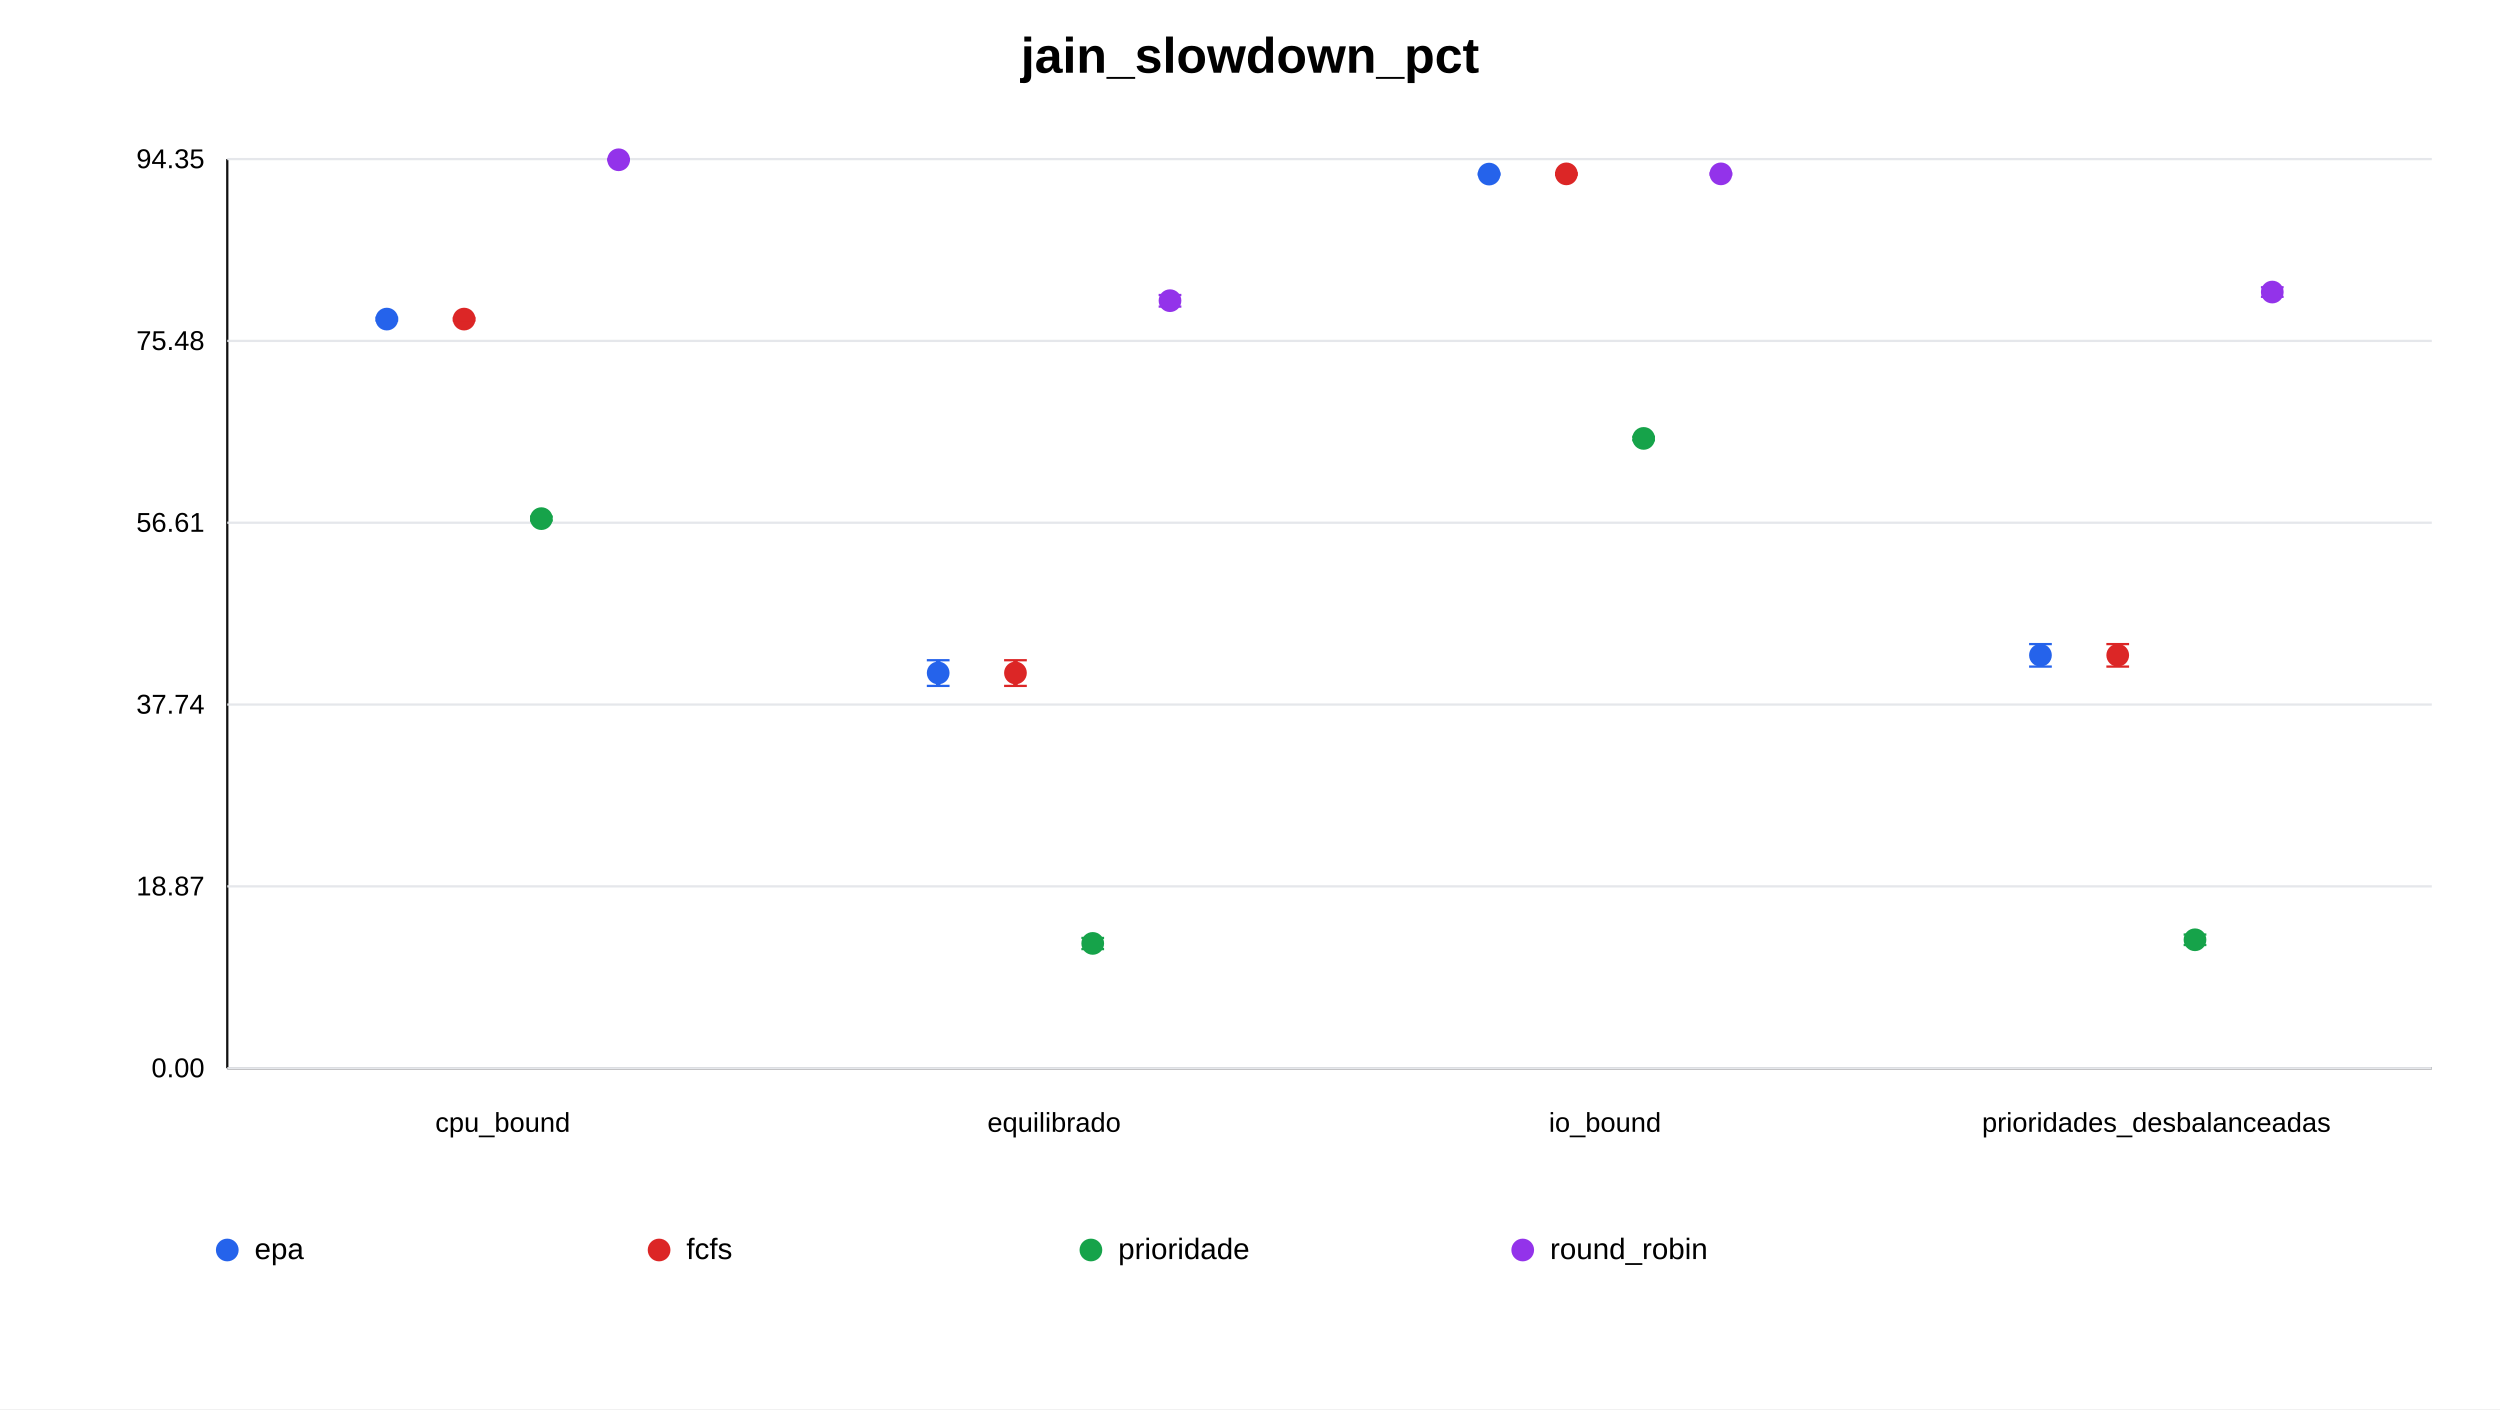
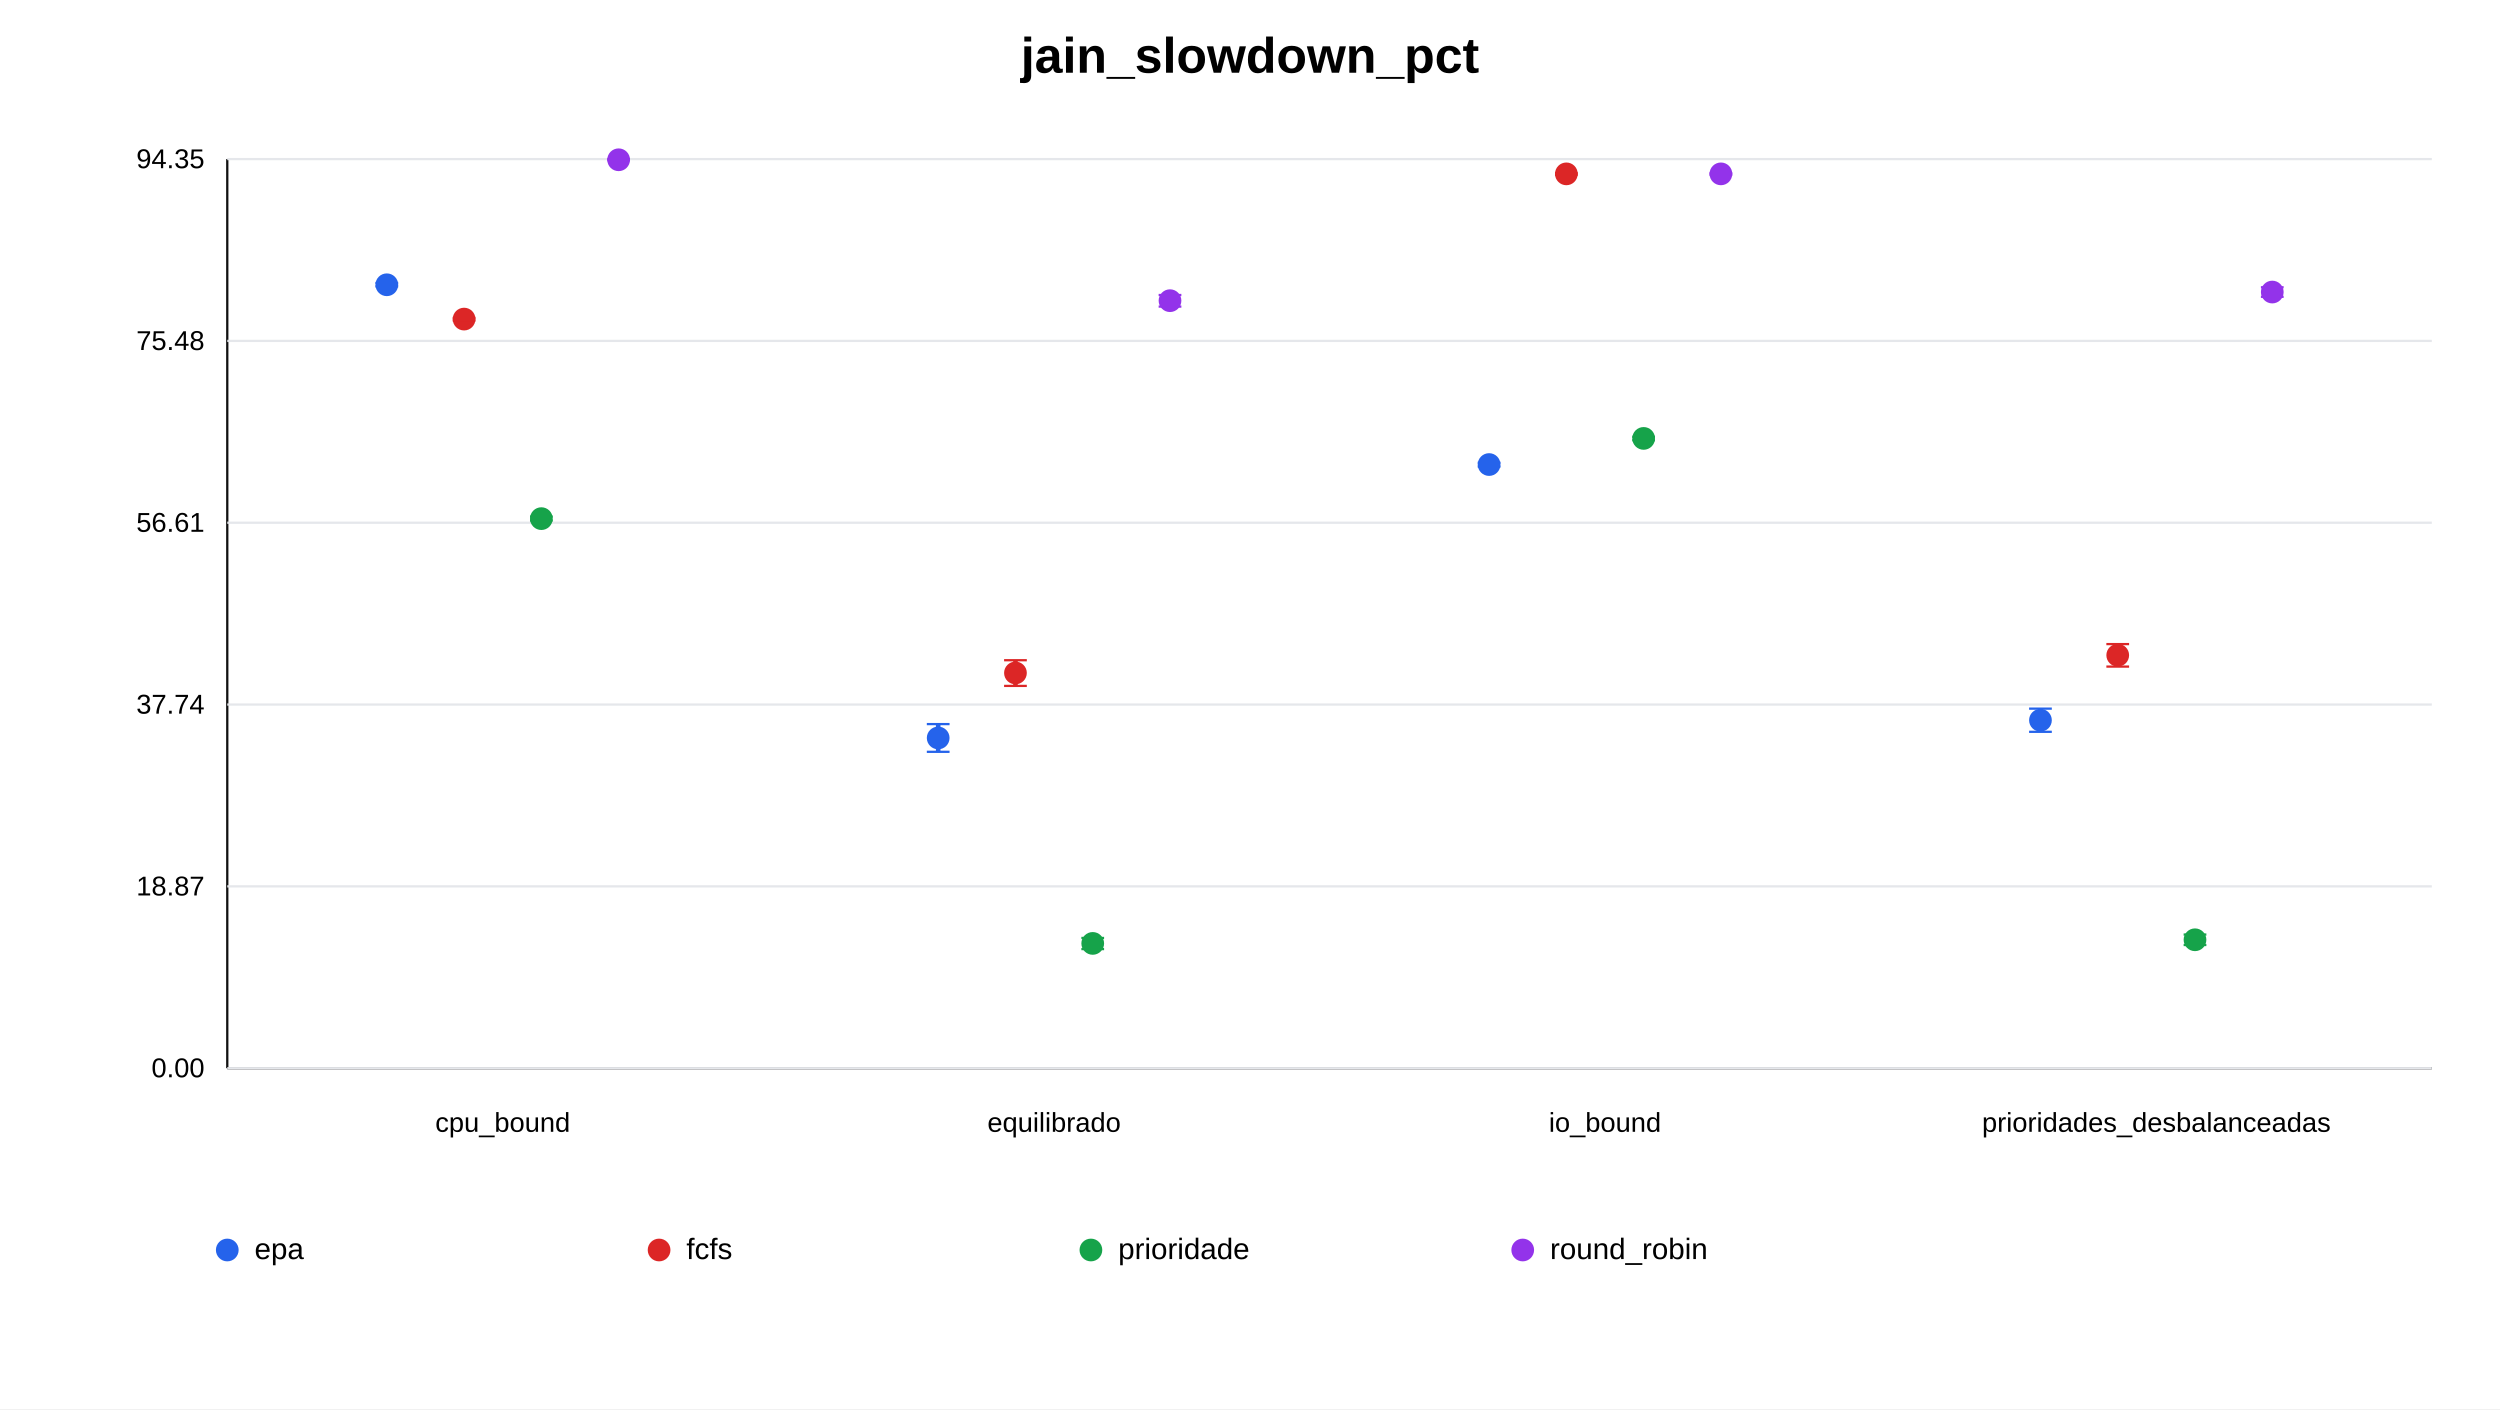
<svg xmlns="http://www.w3.org/2000/svg" width="1100" height="620" viewBox="0 0 1100 620">
  <rect width="100%" height="100%" fill="white" />
  <text x="550.0" y="32" text-anchor="middle" font-family="Arial" font-size="22" font-weight="bold">jain_slowdown_pct</text>
  <line x1="100" y1="70" x2="100" y2="470" stroke="#111" />
  <line x1="100" y1="470" x2="1070" y2="470" stroke="#111" />
  <line x1="100" y1="470.0" x2="1070" y2="470.0" stroke="#e5e7eb" />
  <text x="90" y="474.0" text-anchor="end" font-family="Arial" font-size="12">0.00</text>
  <line x1="100" y1="390.0" x2="1070" y2="390.0" stroke="#e5e7eb" />
  <text x="90" y="394.0" text-anchor="end" font-family="Arial" font-size="12">18.87</text>
  <line x1="100" y1="310.0" x2="1070" y2="310.0" stroke="#e5e7eb" />
  <text x="90" y="314.0" text-anchor="end" font-family="Arial" font-size="12">37.74</text>
  <line x1="100" y1="230.0" x2="1070" y2="230.0" stroke="#e5e7eb" />
  <text x="90" y="234.0" text-anchor="end" font-family="Arial" font-size="12">56.61</text>
  <line x1="100" y1="150.0" x2="1070" y2="150.0" stroke="#e5e7eb" />
  <text x="90" y="154.0" text-anchor="end" font-family="Arial" font-size="12">75.48</text>
  <line x1="100" y1="70.0" x2="1070" y2="70.0" stroke="#e5e7eb" />
  <text x="90" y="74.0" text-anchor="end" font-family="Arial" font-size="12">94.35</text>
  <text x="221.2" y="498" text-anchor="middle" font-family="Arial" font-size="12">cpu_bound</text>
-   <circle cx="170.2" cy="140.4" r="5" fill="#2563eb" />
-   <line x1="170.2" y1="139.8" x2="170.2" y2="141.0" stroke="#2563eb" stroke-width="2" />
-   <line x1="165.2" y1="139.8" x2="175.2" y2="139.8" stroke="#2563eb" />
-   <line x1="165.2" y1="141.0" x2="175.2" y2="141.0" stroke="#2563eb" />
+   <circle cx="170.2" cy="125.3" r="5" fill="#2563eb" />
+   <line x1="170.2" y1="124.5" x2="170.2" y2="126.0" stroke="#2563eb" stroke-width="2" />
+   <line x1="165.2" y1="124.5" x2="175.2" y2="124.5" stroke="#2563eb" />
+   <line x1="165.2" y1="126.0" x2="175.2" y2="126.0" stroke="#2563eb" />
  <circle cx="204.2" cy="140.4" r="5" fill="#dc2626" />
  <line x1="204.2" y1="139.9" x2="204.2" y2="141.0" stroke="#dc2626" stroke-width="2" />
  <line x1="199.2" y1="139.9" x2="209.2" y2="139.9" stroke="#dc2626" />
  <line x1="199.2" y1="141.0" x2="209.2" y2="141.0" stroke="#dc2626" />
  <circle cx="238.2" cy="228.2" r="5" fill="#16a34a" />
  <line x1="238.2" y1="227.3" x2="238.2" y2="229.0" stroke="#16a34a" stroke-width="2" />
  <line x1="233.2" y1="227.3" x2="243.2" y2="227.3" stroke="#16a34a" />
  <line x1="233.2" y1="229.0" x2="243.2" y2="229.0" stroke="#16a34a" />
  <circle cx="272.2" cy="70.3" r="5" fill="#9333ea" />
  <line x1="272.2" y1="70.0" x2="272.2" y2="70.5" stroke="#9333ea" stroke-width="2" />
  <line x1="267.2" y1="70.0" x2="277.2" y2="70.0" stroke="#9333ea" />
  <line x1="267.2" y1="70.5" x2="277.2" y2="70.5" stroke="#9333ea" />
  <text x="463.8" y="498" text-anchor="middle" font-family="Arial" font-size="12">equilibrado</text>
-   <circle cx="412.8" cy="296.1" r="5" fill="#2563eb" />
-   <line x1="412.8" y1="290.5" x2="412.8" y2="301.8" stroke="#2563eb" stroke-width="2" />
-   <line x1="407.8" y1="290.5" x2="417.8" y2="290.5" stroke="#2563eb" />
-   <line x1="407.8" y1="301.8" x2="417.8" y2="301.8" stroke="#2563eb" />
+   <circle cx="412.8" cy="324.7" r="5" fill="#2563eb" />
+   <line x1="412.8" y1="318.6" x2="412.8" y2="330.8" stroke="#2563eb" stroke-width="2" />
+   <line x1="407.8" y1="318.6" x2="417.8" y2="318.6" stroke="#2563eb" />
+   <line x1="407.8" y1="330.8" x2="417.8" y2="330.8" stroke="#2563eb" />
  <circle cx="446.8" cy="296.1" r="5" fill="#dc2626" />
  <line x1="446.8" y1="290.5" x2="446.8" y2="301.8" stroke="#dc2626" stroke-width="2" />
  <line x1="441.8" y1="290.5" x2="451.8" y2="290.5" stroke="#dc2626" />
  <line x1="441.8" y1="301.8" x2="451.8" y2="301.8" stroke="#dc2626" />
  <circle cx="480.8" cy="415.1" r="5" fill="#16a34a" />
  <line x1="480.8" y1="412.7" x2="480.8" y2="417.6" stroke="#16a34a" stroke-width="2" />
  <line x1="475.8" y1="412.7" x2="485.8" y2="412.7" stroke="#16a34a" />
  <line x1="475.8" y1="417.6" x2="485.8" y2="417.6" stroke="#16a34a" />
  <circle cx="514.8" cy="132.3" r="5" fill="#9333ea" />
  <line x1="514.8" y1="129.8" x2="514.8" y2="134.9" stroke="#9333ea" stroke-width="2" />
  <line x1="509.8" y1="129.8" x2="519.8" y2="129.8" stroke="#9333ea" />
  <line x1="509.8" y1="134.9" x2="519.8" y2="134.9" stroke="#9333ea" />
  <text x="706.2" y="498" text-anchor="middle" font-family="Arial" font-size="12">io_bound</text>
-   <circle cx="655.2" cy="76.6" r="5" fill="#2563eb" />
-   <line x1="655.2" y1="76.3" x2="655.2" y2="76.9" stroke="#2563eb" stroke-width="2" />
-   <line x1="650.2" y1="76.3" x2="660.2" y2="76.3" stroke="#2563eb" />
-   <line x1="650.2" y1="76.9" x2="660.2" y2="76.9" stroke="#2563eb" />
+   <circle cx="655.2" cy="204.4" r="5" fill="#2563eb" />
+   <line x1="655.2" y1="203.6" x2="655.2" y2="205.3" stroke="#2563eb" stroke-width="2" />
+   <line x1="650.2" y1="203.6" x2="660.2" y2="203.6" stroke="#2563eb" />
+   <line x1="650.2" y1="205.3" x2="660.2" y2="205.3" stroke="#2563eb" />
  <circle cx="689.2" cy="76.5" r="5" fill="#dc2626" />
  <line x1="689.2" y1="76.2" x2="689.2" y2="76.9" stroke="#dc2626" stroke-width="2" />
  <line x1="684.2" y1="76.2" x2="694.2" y2="76.2" stroke="#dc2626" />
  <line x1="684.2" y1="76.9" x2="694.2" y2="76.9" stroke="#dc2626" />
  <circle cx="723.2" cy="192.9" r="5" fill="#16a34a" />
  <line x1="723.2" y1="192.2" x2="723.2" y2="193.7" stroke="#16a34a" stroke-width="2" />
  <line x1="718.2" y1="192.2" x2="728.2" y2="192.2" stroke="#16a34a" />
  <line x1="718.2" y1="193.7" x2="728.2" y2="193.7" stroke="#16a34a" />
  <circle cx="757.2" cy="76.5" r="5" fill="#9333ea" />
  <line x1="757.2" y1="76.2" x2="757.2" y2="76.9" stroke="#9333ea" stroke-width="2" />
  <line x1="752.2" y1="76.2" x2="762.2" y2="76.2" stroke="#9333ea" />
  <line x1="752.2" y1="76.9" x2="762.2" y2="76.9" stroke="#9333ea" />
  <text x="948.8" y="498" text-anchor="middle" font-family="Arial" font-size="12">prioridades_desbalanceadas</text>
-   <circle cx="897.8" cy="288.3" r="5" fill="#2563eb" />
-   <line x1="897.8" y1="283.4" x2="897.8" y2="293.3" stroke="#2563eb" stroke-width="2" />
-   <line x1="892.8" y1="283.4" x2="902.8" y2="283.4" stroke="#2563eb" />
-   <line x1="892.8" y1="293.3" x2="902.8" y2="293.3" stroke="#2563eb" />
+   <circle cx="897.8" cy="316.9" r="5" fill="#2563eb" />
+   <line x1="897.8" y1="311.8" x2="897.8" y2="322.0" stroke="#2563eb" stroke-width="2" />
+   <line x1="892.8" y1="311.8" x2="902.8" y2="311.8" stroke="#2563eb" />
+   <line x1="892.8" y1="322.0" x2="902.8" y2="322.0" stroke="#2563eb" />
  <circle cx="931.8" cy="288.3" r="5" fill="#dc2626" />
  <line x1="931.8" y1="283.4" x2="931.8" y2="293.3" stroke="#dc2626" stroke-width="2" />
  <line x1="926.8" y1="283.4" x2="936.8" y2="283.4" stroke="#dc2626" />
  <line x1="926.8" y1="293.3" x2="936.8" y2="293.3" stroke="#dc2626" />
  <circle cx="965.8" cy="413.5" r="5" fill="#16a34a" />
  <line x1="965.8" y1="411.2" x2="965.8" y2="415.8" stroke="#16a34a" stroke-width="2" />
  <line x1="960.8" y1="411.2" x2="970.8" y2="411.2" stroke="#16a34a" />
  <line x1="960.8" y1="415.8" x2="970.8" y2="415.8" stroke="#16a34a" />
  <circle cx="999.8" cy="128.5" r="5" fill="#9333ea" />
  <line x1="999.8" y1="126.4" x2="999.8" y2="130.6" stroke="#9333ea" stroke-width="2" />
  <line x1="994.8" y1="126.4" x2="1004.8" y2="126.4" stroke="#9333ea" />
  <line x1="994.8" y1="130.6" x2="1004.8" y2="130.6" stroke="#9333ea" />
  <circle cx="100" cy="550" r="5" fill="#2563eb" />
  <text x="112" y="554" font-family="Arial" font-size="13">epa</text>
  <circle cx="290" cy="550" r="5" fill="#dc2626" />
  <text x="302" y="554" font-family="Arial" font-size="13">fcfs</text>
  <circle cx="480" cy="550" r="5" fill="#16a34a" />
  <text x="492" y="554" font-family="Arial" font-size="13">prioridade</text>
  <circle cx="670" cy="550" r="5" fill="#9333ea" />
  <text x="682" y="554" font-family="Arial" font-size="13">round_robin</text>
</svg>
